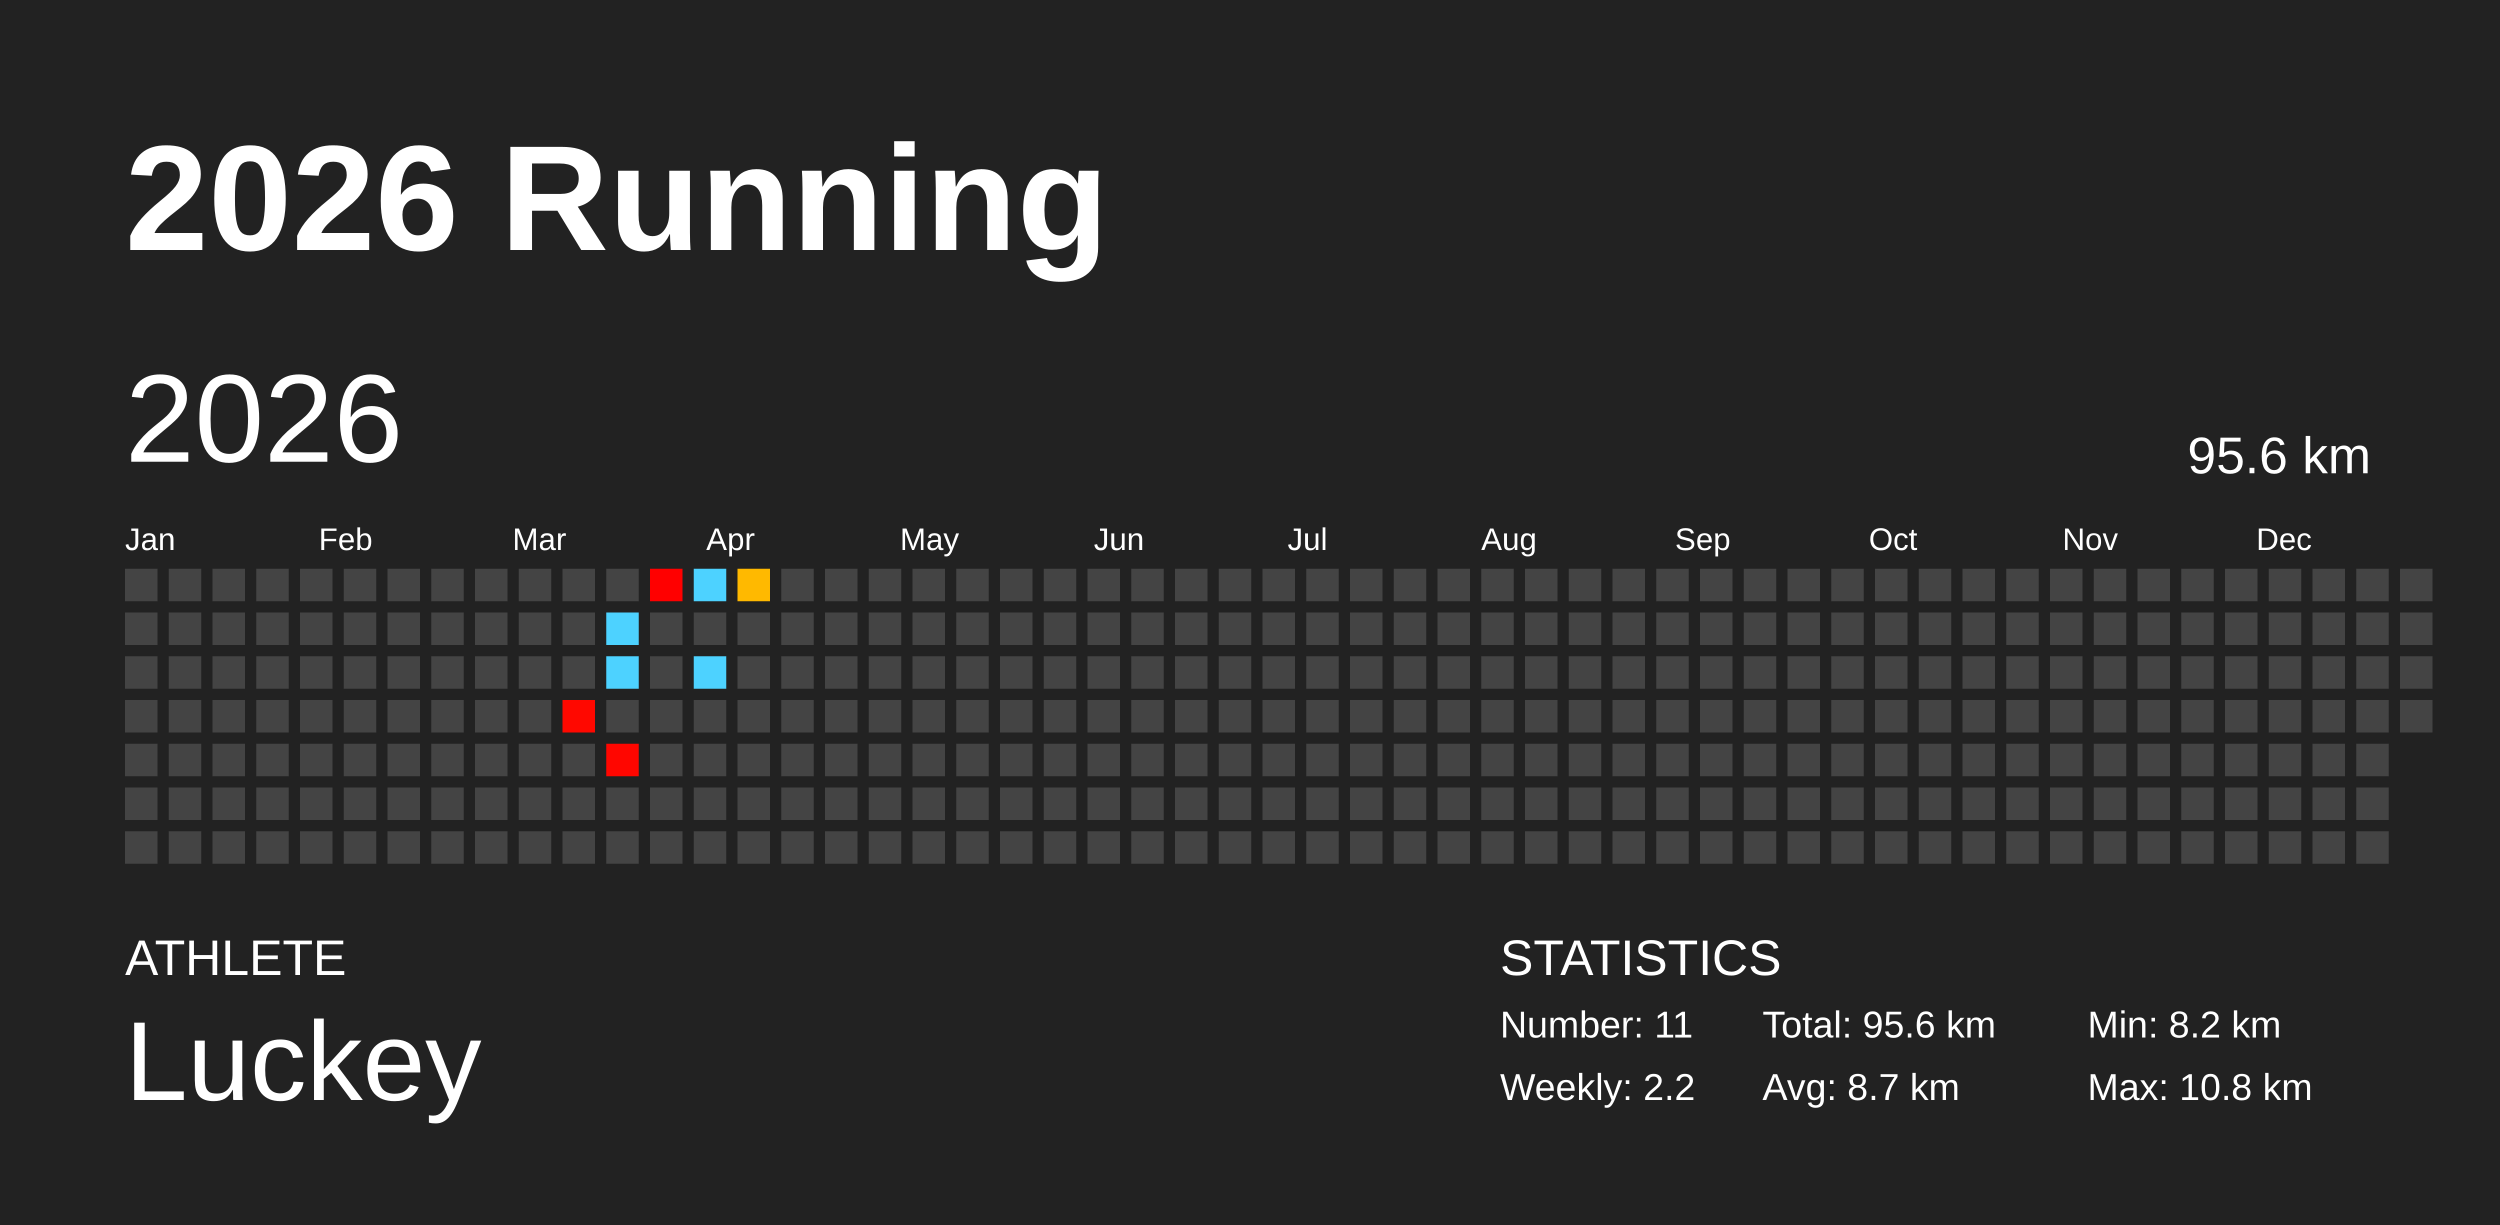
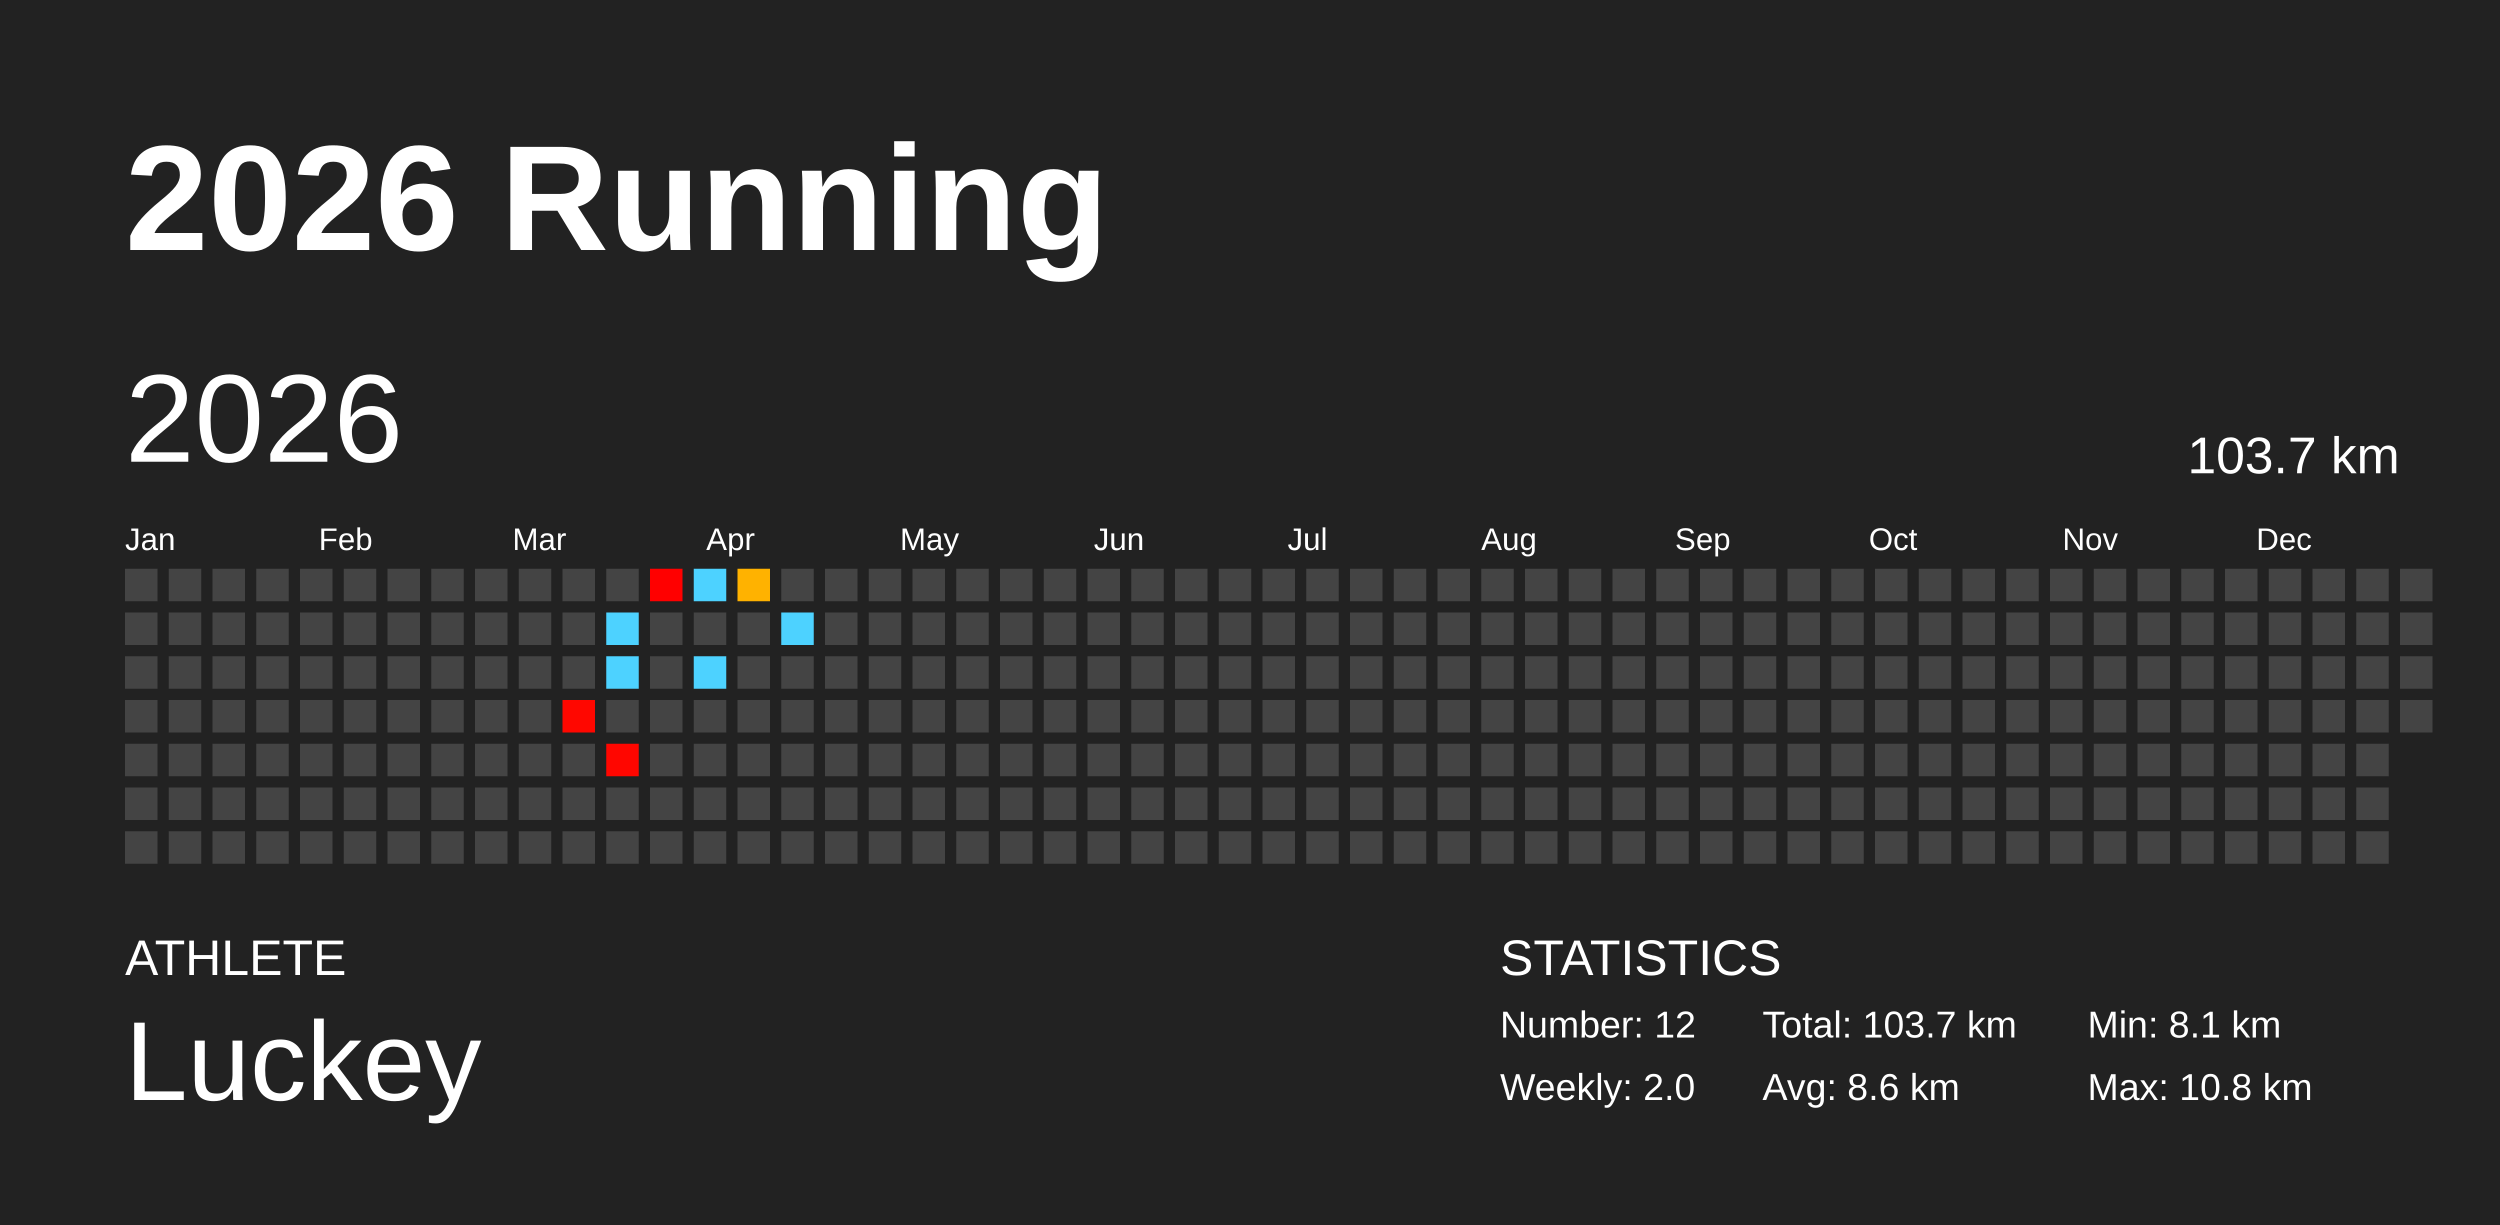
<svg xmlns="http://www.w3.org/2000/svg" baseProfile="full" height="98mm" version="1.1" viewBox="0,0,200,98" width="200mm">
  <defs />
  <rect fill="#222222" height="98" width="200" x="0" y="0" />
  <text fill="#FFFFFF" style="font-size:12px; font-family:Arial; font-weight:bold;" x="10" y="20">2026 Running</text>
  <text fill="#FFFFFF" style="font-size:4px; font-family:Arial" x="10" y="78">ATHLETE</text>
  <text fill="#FFFFFF" style="font-size:9px; font-family:Arial" x="10" y="88">Luckey</text>
  <text fill="#FFFFFF" style="font-size:4px; font-family:Arial" x="120" y="78">STATISTICS</text>
-   <text fill="#FFFFFF" style="font-size:3px; font-family:Arial" x="120" y="83">Number: 11</text>
-   <text fill="#FFFFFF" style="font-size:3px; font-family:Arial" x="120" y="88">Weekly: 2.2</text>
-   <text fill="#FFFFFF" style="font-size:3px; font-family:Arial" x="141" y="83">Total: 95.6 km</text>
-   <text fill="#FFFFFF" style="font-size:3px; font-family:Arial" x="141" y="88">Avg: 8.7 km</text>
-   <text fill="#FFFFFF" style="font-size:3px; font-family:Arial" x="167" y="83">Min: 8.2 km</text>
+   <text fill="#FFFFFF" style="font-size:3px; font-family:Arial" x="120" y="83">Number: 12</text>
+   <text fill="#FFFFFF" style="font-size:3px; font-family:Arial" x="120" y="88">Weekly: 2.0</text>
+   <text fill="#FFFFFF" style="font-size:3px; font-family:Arial" x="141" y="83">Total: 103.7 km</text>
+   <text fill="#FFFFFF" style="font-size:3px; font-family:Arial" x="141" y="88">Avg: 8.6 km</text>
+   <text fill="#FFFFFF" style="font-size:3px; font-family:Arial" x="167" y="83">Min: 8.1 km</text>
  <text fill="#FFFFFF" style="font-size:3px; font-family:Arial" x="167" y="88">Max: 10.8 km</text>
  <text dominant-baseline="hanging" fill="#FFFFFF" style="font-size:10.0px; font-family:Arial;" x="10" y="30">2026</text>
-   <text dominant-baseline="hanging" fill="#FFFFFF" style="font-size:4.125px; font-family:Arial;" x="175" y="35">95.6 km</text>
+   <text dominant-baseline="hanging" fill="#FFFFFF" style="font-size:4.125px; font-family:Arial;" x="175" y="35">103.7 km</text>
  <text fill="#FFFFFF" style="font-size:2.5px; font-family:Arial" x="10.0" y="44">Jan</text>
  <text fill="#FFFFFF" style="font-size:2.5px; font-family:Arial" x="25.5" y="44">Feb</text>
  <text fill="#FFFFFF" style="font-size:2.5px; font-family:Arial" x="41.0" y="44">Mar</text>
  <text fill="#FFFFFF" style="font-size:2.5px; font-family:Arial" x="56.5" y="44">Apr</text>
  <text fill="#FFFFFF" style="font-size:2.5px; font-family:Arial" x="72.0" y="44">May</text>
  <text fill="#FFFFFF" style="font-size:2.5px; font-family:Arial" x="87.5" y="44">Jun</text>
  <text fill="#FFFFFF" style="font-size:2.5px; font-family:Arial" x="103.0" y="44">Jul</text>
  <text fill="#FFFFFF" style="font-size:2.5px; font-family:Arial" x="118.5" y="44">Aug</text>
  <text fill="#FFFFFF" style="font-size:2.5px; font-family:Arial" x="134.0" y="44">Sep</text>
  <text fill="#FFFFFF" style="font-size:2.5px; font-family:Arial" x="149.5" y="44">Oct</text>
  <text fill="#FFFFFF" style="font-size:2.5px; font-family:Arial" x="165.0" y="44">Nov</text>
  <text fill="#FFFFFF" style="font-size:2.5px; font-family:Arial" x="180.5" y="44">Dec</text>
  <rect fill="#444444" height="2.6" width="2.6" x="10.0" y="45.5" />
  <rect fill="#444444" height="2.6" width="2.6" x="10.0" y="49.0" />
  <rect fill="#444444" height="2.6" width="2.6" x="10.0" y="52.5" />
  <rect fill="#444444" height="2.6" width="2.6" x="10.0" y="56.0" />
  <rect fill="#444444" height="2.6" width="2.6" x="10.0" y="59.5" />
  <rect fill="#444444" height="2.6" width="2.6" x="10.0" y="63.0" />
  <rect fill="#444444" height="2.6" width="2.6" x="10.0" y="66.5" />
  <rect fill="#444444" height="2.6" width="2.6" x="13.5" y="45.5" />
  <rect fill="#444444" height="2.6" width="2.6" x="13.5" y="49.0" />
  <rect fill="#444444" height="2.6" width="2.6" x="13.5" y="52.5" />
  <rect fill="#444444" height="2.6" width="2.6" x="13.5" y="56.0" />
  <rect fill="#444444" height="2.6" width="2.6" x="13.5" y="59.5" />
  <rect fill="#444444" height="2.6" width="2.6" x="13.5" y="63.0" />
  <rect fill="#444444" height="2.6" width="2.6" x="13.5" y="66.5" />
  <rect fill="#444444" height="2.6" width="2.6" x="17.0" y="45.5" />
  <rect fill="#444444" height="2.6" width="2.6" x="17.0" y="49.0" />
  <rect fill="#444444" height="2.6" width="2.6" x="17.0" y="52.5" />
  <rect fill="#444444" height="2.6" width="2.6" x="17.0" y="56.0" />
  <rect fill="#444444" height="2.6" width="2.6" x="17.0" y="59.5" />
  <rect fill="#444444" height="2.6" width="2.6" x="17.0" y="63.0" />
  <rect fill="#444444" height="2.6" width="2.6" x="17.0" y="66.5" />
  <rect fill="#444444" height="2.6" width="2.6" x="20.5" y="45.5" />
  <rect fill="#444444" height="2.6" width="2.6" x="20.5" y="49.0" />
  <rect fill="#444444" height="2.6" width="2.6" x="20.5" y="52.5" />
  <rect fill="#444444" height="2.6" width="2.6" x="20.5" y="56.0" />
  <rect fill="#444444" height="2.6" width="2.6" x="20.5" y="59.5" />
  <rect fill="#444444" height="2.6" width="2.6" x="20.5" y="63.0" />
  <rect fill="#444444" height="2.6" width="2.6" x="20.5" y="66.5" />
  <rect fill="#444444" height="2.6" width="2.6" x="24.0" y="45.5" />
  <rect fill="#444444" height="2.6" width="2.6" x="24.0" y="49.0" />
  <rect fill="#444444" height="2.6" width="2.6" x="24.0" y="52.5" />
  <rect fill="#444444" height="2.6" width="2.6" x="24.0" y="56.0" />
  <rect fill="#444444" height="2.6" width="2.6" x="24.0" y="59.5" />
  <rect fill="#444444" height="2.6" width="2.6" x="24.0" y="63.0" />
  <rect fill="#444444" height="2.6" width="2.6" x="24.0" y="66.5" />
  <rect fill="#444444" height="2.6" width="2.6" x="27.5" y="45.5" />
  <rect fill="#444444" height="2.6" width="2.6" x="27.5" y="49.0" />
  <rect fill="#444444" height="2.6" width="2.6" x="27.5" y="52.5" />
  <rect fill="#444444" height="2.6" width="2.6" x="27.5" y="56.0" />
  <rect fill="#444444" height="2.6" width="2.6" x="27.5" y="59.5" />
  <rect fill="#444444" height="2.6" width="2.6" x="27.5" y="63.0" />
  <rect fill="#444444" height="2.6" width="2.6" x="27.5" y="66.5" />
  <rect fill="#444444" height="2.6" width="2.6" x="31.0" y="45.5" />
  <rect fill="#444444" height="2.6" width="2.6" x="31.0" y="49.0" />
  <rect fill="#444444" height="2.6" width="2.6" x="31.0" y="52.5" />
  <rect fill="#444444" height="2.6" width="2.6" x="31.0" y="56.0" />
  <rect fill="#444444" height="2.6" width="2.6" x="31.0" y="59.5" />
  <rect fill="#444444" height="2.6" width="2.6" x="31.0" y="63.0" />
  <rect fill="#444444" height="2.6" width="2.6" x="31.0" y="66.5" />
  <rect fill="#444444" height="2.6" width="2.6" x="34.5" y="45.5" />
  <rect fill="#444444" height="2.6" width="2.6" x="34.5" y="49.0" />
  <rect fill="#444444" height="2.6" width="2.6" x="34.5" y="52.5" />
  <rect fill="#444444" height="2.6" width="2.6" x="34.5" y="56.0" />
  <rect fill="#444444" height="2.6" width="2.6" x="34.5" y="59.5" />
  <rect fill="#444444" height="2.6" width="2.6" x="34.5" y="63.0" />
  <rect fill="#444444" height="2.6" width="2.6" x="34.5" y="66.5" />
  <rect fill="#444444" height="2.6" width="2.6" x="38.0" y="45.5" />
  <rect fill="#444444" height="2.6" width="2.6" x="38.0" y="49.0" />
  <rect fill="#444444" height="2.6" width="2.6" x="38.0" y="52.5" />
  <rect fill="#444444" height="2.6" width="2.6" x="38.0" y="56.0" />
  <rect fill="#444444" height="2.6" width="2.6" x="38.0" y="59.5" />
  <rect fill="#444444" height="2.6" width="2.6" x="38.0" y="63.0" />
  <rect fill="#444444" height="2.6" width="2.6" x="38.0" y="66.5" />
  <rect fill="#444444" height="2.6" width="2.6" x="41.5" y="45.5" />
  <rect fill="#444444" height="2.6" width="2.6" x="41.5" y="49.0" />
  <rect fill="#444444" height="2.6" width="2.6" x="41.5" y="52.5" />
  <rect fill="#444444" height="2.6" width="2.6" x="41.5" y="56.0" />
  <rect fill="#444444" height="2.6" width="2.6" x="41.5" y="59.5" />
  <rect fill="#444444" height="2.6" width="2.6" x="41.5" y="63.0" />
  <rect fill="#444444" height="2.6" width="2.6" x="41.5" y="66.5" />
  <rect fill="#444444" height="2.6" width="2.6" x="45.0" y="45.5" />
  <rect fill="#444444" height="2.6" width="2.6" x="45.0" y="49.0" />
  <rect fill="#444444" height="2.6" width="2.6" x="45.0" y="52.5" />
-   <rect fill="#ff0800" height="2.6" width="2.6" x="45.0" y="56.0" />
+   <rect fill="#ff0700" height="2.6" width="2.6" x="45.0" y="56.0" />
  <rect fill="#444444" height="2.6" width="2.6" x="45.0" y="59.5" />
  <rect fill="#444444" height="2.6" width="2.6" x="45.0" y="63.0" />
  <rect fill="#444444" height="2.6" width="2.6" x="45.0" y="66.5" />
  <rect fill="#444444" height="2.6" width="2.6" x="48.5" y="45.5" />
  <rect fill="#4dd2ff" height="2.6" width="2.6" x="48.5" y="49.0" />
  <rect fill="#4dd2ff" height="2.6" width="2.6" x="48.5" y="52.5" />
  <rect fill="#444444" height="2.6" width="2.6" x="48.5" y="56.0" />
  <rect fill="#ff0600" height="2.6" width="2.6" x="48.5" y="59.5" />
  <rect fill="#444444" height="2.6" width="2.6" x="48.5" y="63.0" />
  <rect fill="#444444" height="2.6" width="2.6" x="48.5" y="66.5" />
  <rect fill="#ff0000" height="2.6" width="2.6" x="52.0" y="45.5" />
  <rect fill="#444444" height="2.6" width="2.6" x="52.0" y="49.0" />
  <rect fill="#444444" height="2.6" width="2.6" x="52.0" y="52.5" />
  <rect fill="#444444" height="2.6" width="2.6" x="52.0" y="56.0" />
  <rect fill="#444444" height="2.6" width="2.6" x="52.0" y="59.5" />
  <rect fill="#444444" height="2.6" width="2.6" x="52.0" y="63.0" />
  <rect fill="#444444" height="2.6" width="2.6" x="52.0" y="66.5" />
  <rect fill="#4dd2ff" height="2.6" width="2.6" x="55.5" y="45.5" />
  <rect fill="#444444" height="2.6" width="2.6" x="55.5" y="49.0" />
  <rect fill="#4dd2ff" height="2.6" width="2.6" x="55.5" y="52.5" />
  <rect fill="#444444" height="2.6" width="2.6" x="55.5" y="56.0" />
  <rect fill="#444444" height="2.6" width="2.6" x="55.5" y="59.5" />
  <rect fill="#444444" height="2.6" width="2.6" x="55.5" y="63.0" />
  <rect fill="#444444" height="2.6" width="2.6" x="55.5" y="66.5" />
-   <rect fill="#ffb900" height="2.6" width="2.6" x="59.0" y="45.5" />
+   <rect fill="#ffb200" height="2.6" width="2.6" x="59.0" y="45.5" />
  <rect fill="#444444" height="2.6" width="2.6" x="59.0" y="49.0" />
  <rect fill="#444444" height="2.6" width="2.6" x="59.0" y="52.5" />
  <rect fill="#444444" height="2.6" width="2.6" x="59.0" y="56.0" />
  <rect fill="#444444" height="2.6" width="2.6" x="59.0" y="59.5" />
  <rect fill="#444444" height="2.6" width="2.6" x="59.0" y="63.0" />
  <rect fill="#444444" height="2.6" width="2.6" x="59.0" y="66.5" />
  <rect fill="#444444" height="2.6" width="2.6" x="62.5" y="45.5" />
-   <rect fill="#444444" height="2.6" width="2.6" x="62.5" y="49.0" />
+   <rect fill="#4dd2ff" height="2.6" width="2.6" x="62.5" y="49.0" />
  <rect fill="#444444" height="2.6" width="2.6" x="62.5" y="52.5" />
  <rect fill="#444444" height="2.6" width="2.6" x="62.5" y="56.0" />
  <rect fill="#444444" height="2.6" width="2.6" x="62.5" y="59.5" />
  <rect fill="#444444" height="2.6" width="2.6" x="62.5" y="63.0" />
  <rect fill="#444444" height="2.6" width="2.6" x="62.5" y="66.5" />
  <rect fill="#444444" height="2.6" width="2.6" x="66.0" y="45.5" />
  <rect fill="#444444" height="2.6" width="2.6" x="66.0" y="49.0" />
  <rect fill="#444444" height="2.6" width="2.6" x="66.0" y="52.5" />
  <rect fill="#444444" height="2.6" width="2.6" x="66.0" y="56.0" />
  <rect fill="#444444" height="2.6" width="2.6" x="66.0" y="59.5" />
  <rect fill="#444444" height="2.6" width="2.6" x="66.0" y="63.0" />
  <rect fill="#444444" height="2.6" width="2.6" x="66.0" y="66.5" />
  <rect fill="#444444" height="2.6" width="2.6" x="69.5" y="45.5" />
  <rect fill="#444444" height="2.6" width="2.6" x="69.5" y="49.0" />
  <rect fill="#444444" height="2.6" width="2.6" x="69.5" y="52.5" />
  <rect fill="#444444" height="2.6" width="2.6" x="69.5" y="56.0" />
  <rect fill="#444444" height="2.6" width="2.6" x="69.5" y="59.5" />
  <rect fill="#444444" height="2.6" width="2.6" x="69.5" y="63.0" />
  <rect fill="#444444" height="2.6" width="2.6" x="69.5" y="66.5" />
  <rect fill="#444444" height="2.6" width="2.6" x="73.0" y="45.5" />
  <rect fill="#444444" height="2.6" width="2.6" x="73.0" y="49.0" />
  <rect fill="#444444" height="2.6" width="2.6" x="73.0" y="52.5" />
  <rect fill="#444444" height="2.6" width="2.6" x="73.0" y="56.0" />
  <rect fill="#444444" height="2.6" width="2.6" x="73.0" y="59.5" />
  <rect fill="#444444" height="2.6" width="2.6" x="73.0" y="63.0" />
  <rect fill="#444444" height="2.6" width="2.6" x="73.0" y="66.5" />
  <rect fill="#444444" height="2.6" width="2.6" x="76.5" y="45.5" />
  <rect fill="#444444" height="2.6" width="2.6" x="76.5" y="49.0" />
  <rect fill="#444444" height="2.6" width="2.6" x="76.5" y="52.5" />
  <rect fill="#444444" height="2.6" width="2.6" x="76.5" y="56.0" />
  <rect fill="#444444" height="2.6" width="2.6" x="76.5" y="59.5" />
  <rect fill="#444444" height="2.6" width="2.6" x="76.5" y="63.0" />
  <rect fill="#444444" height="2.6" width="2.6" x="76.5" y="66.5" />
  <rect fill="#444444" height="2.6" width="2.6" x="80.0" y="45.5" />
  <rect fill="#444444" height="2.6" width="2.6" x="80.0" y="49.0" />
  <rect fill="#444444" height="2.6" width="2.6" x="80.0" y="52.5" />
  <rect fill="#444444" height="2.6" width="2.6" x="80.0" y="56.0" />
  <rect fill="#444444" height="2.6" width="2.6" x="80.0" y="59.5" />
  <rect fill="#444444" height="2.6" width="2.6" x="80.0" y="63.0" />
  <rect fill="#444444" height="2.6" width="2.6" x="80.0" y="66.5" />
  <rect fill="#444444" height="2.6" width="2.6" x="83.5" y="45.5" />
  <rect fill="#444444" height="2.6" width="2.6" x="83.5" y="49.0" />
  <rect fill="#444444" height="2.6" width="2.6" x="83.5" y="52.5" />
  <rect fill="#444444" height="2.6" width="2.6" x="83.5" y="56.0" />
  <rect fill="#444444" height="2.6" width="2.6" x="83.5" y="59.5" />
  <rect fill="#444444" height="2.6" width="2.6" x="83.5" y="63.0" />
  <rect fill="#444444" height="2.6" width="2.6" x="83.5" y="66.5" />
  <rect fill="#444444" height="2.6" width="2.6" x="87.0" y="45.5" />
  <rect fill="#444444" height="2.6" width="2.6" x="87.0" y="49.0" />
  <rect fill="#444444" height="2.6" width="2.6" x="87.0" y="52.5" />
  <rect fill="#444444" height="2.6" width="2.6" x="87.0" y="56.0" />
  <rect fill="#444444" height="2.6" width="2.6" x="87.0" y="59.5" />
  <rect fill="#444444" height="2.6" width="2.6" x="87.0" y="63.0" />
  <rect fill="#444444" height="2.6" width="2.6" x="87.0" y="66.5" />
  <rect fill="#444444" height="2.6" width="2.6" x="90.5" y="45.5" />
  <rect fill="#444444" height="2.6" width="2.6" x="90.5" y="49.0" />
  <rect fill="#444444" height="2.6" width="2.6" x="90.5" y="52.5" />
  <rect fill="#444444" height="2.6" width="2.6" x="90.5" y="56.0" />
  <rect fill="#444444" height="2.6" width="2.6" x="90.5" y="59.5" />
  <rect fill="#444444" height="2.6" width="2.6" x="90.5" y="63.0" />
  <rect fill="#444444" height="2.6" width="2.6" x="90.5" y="66.5" />
  <rect fill="#444444" height="2.6" width="2.6" x="94.0" y="45.5" />
  <rect fill="#444444" height="2.6" width="2.6" x="94.0" y="49.0" />
  <rect fill="#444444" height="2.6" width="2.6" x="94.0" y="52.5" />
  <rect fill="#444444" height="2.6" width="2.6" x="94.0" y="56.0" />
  <rect fill="#444444" height="2.6" width="2.6" x="94.0" y="59.5" />
  <rect fill="#444444" height="2.6" width="2.6" x="94.0" y="63.0" />
  <rect fill="#444444" height="2.6" width="2.6" x="94.0" y="66.5" />
  <rect fill="#444444" height="2.6" width="2.6" x="97.5" y="45.5" />
  <rect fill="#444444" height="2.6" width="2.6" x="97.5" y="49.0" />
  <rect fill="#444444" height="2.6" width="2.6" x="97.5" y="52.5" />
  <rect fill="#444444" height="2.6" width="2.6" x="97.5" y="56.0" />
  <rect fill="#444444" height="2.6" width="2.6" x="97.5" y="59.5" />
  <rect fill="#444444" height="2.6" width="2.6" x="97.5" y="63.0" />
  <rect fill="#444444" height="2.6" width="2.6" x="97.5" y="66.5" />
  <rect fill="#444444" height="2.6" width="2.6" x="101.0" y="45.5" />
  <rect fill="#444444" height="2.6" width="2.6" x="101.0" y="49.0" />
  <rect fill="#444444" height="2.6" width="2.6" x="101.0" y="52.5" />
  <rect fill="#444444" height="2.6" width="2.6" x="101.0" y="56.0" />
  <rect fill="#444444" height="2.6" width="2.6" x="101.0" y="59.5" />
  <rect fill="#444444" height="2.6" width="2.6" x="101.0" y="63.0" />
  <rect fill="#444444" height="2.6" width="2.6" x="101.0" y="66.5" />
  <rect fill="#444444" height="2.6" width="2.6" x="104.5" y="45.5" />
  <rect fill="#444444" height="2.6" width="2.6" x="104.5" y="49.0" />
  <rect fill="#444444" height="2.6" width="2.6" x="104.5" y="52.5" />
  <rect fill="#444444" height="2.6" width="2.6" x="104.5" y="56.0" />
  <rect fill="#444444" height="2.6" width="2.6" x="104.5" y="59.5" />
  <rect fill="#444444" height="2.6" width="2.6" x="104.5" y="63.0" />
  <rect fill="#444444" height="2.6" width="2.6" x="104.5" y="66.5" />
  <rect fill="#444444" height="2.6" width="2.6" x="108.0" y="45.5" />
  <rect fill="#444444" height="2.6" width="2.6" x="108.0" y="49.0" />
  <rect fill="#444444" height="2.6" width="2.6" x="108.0" y="52.5" />
  <rect fill="#444444" height="2.6" width="2.6" x="108.0" y="56.0" />
  <rect fill="#444444" height="2.6" width="2.6" x="108.0" y="59.5" />
  <rect fill="#444444" height="2.6" width="2.6" x="108.0" y="63.0" />
  <rect fill="#444444" height="2.6" width="2.6" x="108.0" y="66.5" />
  <rect fill="#444444" height="2.6" width="2.6" x="111.5" y="45.5" />
  <rect fill="#444444" height="2.6" width="2.6" x="111.5" y="49.0" />
  <rect fill="#444444" height="2.6" width="2.6" x="111.5" y="52.5" />
  <rect fill="#444444" height="2.6" width="2.6" x="111.5" y="56.0" />
  <rect fill="#444444" height="2.6" width="2.6" x="111.5" y="59.5" />
  <rect fill="#444444" height="2.6" width="2.6" x="111.5" y="63.0" />
  <rect fill="#444444" height="2.6" width="2.6" x="111.5" y="66.5" />
  <rect fill="#444444" height="2.6" width="2.6" x="115.0" y="45.5" />
  <rect fill="#444444" height="2.6" width="2.6" x="115.0" y="49.0" />
  <rect fill="#444444" height="2.6" width="2.6" x="115.0" y="52.5" />
  <rect fill="#444444" height="2.6" width="2.6" x="115.0" y="56.0" />
  <rect fill="#444444" height="2.6" width="2.6" x="115.0" y="59.5" />
  <rect fill="#444444" height="2.6" width="2.6" x="115.0" y="63.0" />
  <rect fill="#444444" height="2.6" width="2.6" x="115.0" y="66.5" />
  <rect fill="#444444" height="2.6" width="2.6" x="118.5" y="45.5" />
  <rect fill="#444444" height="2.6" width="2.6" x="118.5" y="49.0" />
  <rect fill="#444444" height="2.6" width="2.6" x="118.5" y="52.5" />
  <rect fill="#444444" height="2.6" width="2.6" x="118.5" y="56.0" />
  <rect fill="#444444" height="2.6" width="2.6" x="118.5" y="59.5" />
  <rect fill="#444444" height="2.6" width="2.6" x="118.5" y="63.0" />
  <rect fill="#444444" height="2.6" width="2.6" x="118.5" y="66.5" />
  <rect fill="#444444" height="2.6" width="2.6" x="122.0" y="45.5" />
  <rect fill="#444444" height="2.6" width="2.6" x="122.0" y="49.0" />
  <rect fill="#444444" height="2.6" width="2.6" x="122.0" y="52.5" />
  <rect fill="#444444" height="2.6" width="2.6" x="122.0" y="56.0" />
  <rect fill="#444444" height="2.6" width="2.6" x="122.0" y="59.5" />
  <rect fill="#444444" height="2.6" width="2.6" x="122.0" y="63.0" />
  <rect fill="#444444" height="2.6" width="2.6" x="122.0" y="66.5" />
  <rect fill="#444444" height="2.6" width="2.6" x="125.5" y="45.5" />
  <rect fill="#444444" height="2.6" width="2.6" x="125.5" y="49.0" />
  <rect fill="#444444" height="2.6" width="2.6" x="125.5" y="52.5" />
  <rect fill="#444444" height="2.6" width="2.6" x="125.5" y="56.0" />
  <rect fill="#444444" height="2.6" width="2.6" x="125.5" y="59.5" />
  <rect fill="#444444" height="2.6" width="2.6" x="125.5" y="63.0" />
  <rect fill="#444444" height="2.6" width="2.6" x="125.5" y="66.5" />
  <rect fill="#444444" height="2.6" width="2.6" x="129.0" y="45.5" />
  <rect fill="#444444" height="2.6" width="2.6" x="129.0" y="49.0" />
  <rect fill="#444444" height="2.6" width="2.6" x="129.0" y="52.5" />
  <rect fill="#444444" height="2.6" width="2.6" x="129.0" y="56.0" />
  <rect fill="#444444" height="2.6" width="2.6" x="129.0" y="59.5" />
  <rect fill="#444444" height="2.6" width="2.6" x="129.0" y="63.0" />
  <rect fill="#444444" height="2.6" width="2.6" x="129.0" y="66.5" />
  <rect fill="#444444" height="2.6" width="2.6" x="132.5" y="45.5" />
  <rect fill="#444444" height="2.6" width="2.6" x="132.5" y="49.0" />
  <rect fill="#444444" height="2.6" width="2.6" x="132.5" y="52.5" />
  <rect fill="#444444" height="2.6" width="2.6" x="132.5" y="56.0" />
  <rect fill="#444444" height="2.6" width="2.6" x="132.5" y="59.5" />
  <rect fill="#444444" height="2.6" width="2.6" x="132.5" y="63.0" />
  <rect fill="#444444" height="2.6" width="2.6" x="132.5" y="66.5" />
  <rect fill="#444444" height="2.6" width="2.6" x="136.0" y="45.5" />
  <rect fill="#444444" height="2.6" width="2.6" x="136.0" y="49.0" />
  <rect fill="#444444" height="2.6" width="2.6" x="136.0" y="52.5" />
  <rect fill="#444444" height="2.6" width="2.6" x="136.0" y="56.0" />
  <rect fill="#444444" height="2.6" width="2.6" x="136.0" y="59.5" />
  <rect fill="#444444" height="2.6" width="2.6" x="136.0" y="63.0" />
  <rect fill="#444444" height="2.6" width="2.6" x="136.0" y="66.5" />
  <rect fill="#444444" height="2.6" width="2.6" x="139.5" y="45.5" />
  <rect fill="#444444" height="2.6" width="2.6" x="139.5" y="49.0" />
  <rect fill="#444444" height="2.6" width="2.6" x="139.5" y="52.5" />
  <rect fill="#444444" height="2.6" width="2.6" x="139.5" y="56.0" />
  <rect fill="#444444" height="2.6" width="2.6" x="139.5" y="59.5" />
  <rect fill="#444444" height="2.6" width="2.6" x="139.5" y="63.0" />
  <rect fill="#444444" height="2.6" width="2.6" x="139.5" y="66.5" />
  <rect fill="#444444" height="2.6" width="2.6" x="143.0" y="45.5" />
  <rect fill="#444444" height="2.6" width="2.6" x="143.0" y="49.0" />
  <rect fill="#444444" height="2.6" width="2.6" x="143.0" y="52.5" />
  <rect fill="#444444" height="2.6" width="2.6" x="143.0" y="56.0" />
  <rect fill="#444444" height="2.6" width="2.6" x="143.0" y="59.5" />
  <rect fill="#444444" height="2.6" width="2.6" x="143.0" y="63.0" />
  <rect fill="#444444" height="2.6" width="2.6" x="143.0" y="66.5" />
  <rect fill="#444444" height="2.6" width="2.6" x="146.5" y="45.5" />
  <rect fill="#444444" height="2.6" width="2.6" x="146.5" y="49.0" />
  <rect fill="#444444" height="2.6" width="2.6" x="146.5" y="52.5" />
  <rect fill="#444444" height="2.6" width="2.6" x="146.5" y="56.0" />
  <rect fill="#444444" height="2.6" width="2.6" x="146.5" y="59.5" />
  <rect fill="#444444" height="2.6" width="2.6" x="146.5" y="63.0" />
  <rect fill="#444444" height="2.6" width="2.6" x="146.5" y="66.5" />
  <rect fill="#444444" height="2.6" width="2.6" x="150.0" y="45.5" />
  <rect fill="#444444" height="2.6" width="2.6" x="150.0" y="49.0" />
  <rect fill="#444444" height="2.6" width="2.6" x="150.0" y="52.5" />
  <rect fill="#444444" height="2.6" width="2.6" x="150.0" y="56.0" />
  <rect fill="#444444" height="2.6" width="2.6" x="150.0" y="59.5" />
  <rect fill="#444444" height="2.6" width="2.6" x="150.0" y="63.0" />
  <rect fill="#444444" height="2.6" width="2.6" x="150.0" y="66.5" />
  <rect fill="#444444" height="2.6" width="2.6" x="153.5" y="45.5" />
  <rect fill="#444444" height="2.6" width="2.6" x="153.5" y="49.0" />
  <rect fill="#444444" height="2.6" width="2.6" x="153.5" y="52.5" />
  <rect fill="#444444" height="2.6" width="2.6" x="153.5" y="56.0" />
  <rect fill="#444444" height="2.6" width="2.6" x="153.5" y="59.5" />
  <rect fill="#444444" height="2.6" width="2.6" x="153.5" y="63.0" />
  <rect fill="#444444" height="2.6" width="2.6" x="153.5" y="66.5" />
  <rect fill="#444444" height="2.6" width="2.6" x="157.0" y="45.5" />
  <rect fill="#444444" height="2.6" width="2.6" x="157.0" y="49.0" />
  <rect fill="#444444" height="2.6" width="2.6" x="157.0" y="52.5" />
  <rect fill="#444444" height="2.6" width="2.6" x="157.0" y="56.0" />
  <rect fill="#444444" height="2.6" width="2.6" x="157.0" y="59.5" />
  <rect fill="#444444" height="2.6" width="2.6" x="157.0" y="63.0" />
  <rect fill="#444444" height="2.6" width="2.6" x="157.0" y="66.5" />
  <rect fill="#444444" height="2.6" width="2.6" x="160.5" y="45.5" />
  <rect fill="#444444" height="2.6" width="2.6" x="160.5" y="49.0" />
  <rect fill="#444444" height="2.6" width="2.6" x="160.5" y="52.5" />
  <rect fill="#444444" height="2.6" width="2.6" x="160.5" y="56.0" />
  <rect fill="#444444" height="2.6" width="2.6" x="160.5" y="59.5" />
  <rect fill="#444444" height="2.6" width="2.6" x="160.5" y="63.0" />
  <rect fill="#444444" height="2.6" width="2.6" x="160.5" y="66.5" />
  <rect fill="#444444" height="2.6" width="2.6" x="164.0" y="45.5" />
  <rect fill="#444444" height="2.6" width="2.6" x="164.0" y="49.0" />
  <rect fill="#444444" height="2.6" width="2.6" x="164.0" y="52.5" />
  <rect fill="#444444" height="2.6" width="2.6" x="164.0" y="56.0" />
  <rect fill="#444444" height="2.6" width="2.6" x="164.0" y="59.5" />
  <rect fill="#444444" height="2.6" width="2.6" x="164.0" y="63.0" />
  <rect fill="#444444" height="2.6" width="2.6" x="164.0" y="66.5" />
  <rect fill="#444444" height="2.6" width="2.6" x="167.5" y="45.5" />
  <rect fill="#444444" height="2.6" width="2.6" x="167.5" y="49.0" />
  <rect fill="#444444" height="2.6" width="2.6" x="167.5" y="52.5" />
  <rect fill="#444444" height="2.6" width="2.6" x="167.5" y="56.0" />
  <rect fill="#444444" height="2.6" width="2.6" x="167.5" y="59.5" />
  <rect fill="#444444" height="2.6" width="2.6" x="167.5" y="63.0" />
  <rect fill="#444444" height="2.6" width="2.6" x="167.5" y="66.5" />
  <rect fill="#444444" height="2.6" width="2.6" x="171.0" y="45.5" />
  <rect fill="#444444" height="2.6" width="2.6" x="171.0" y="49.0" />
  <rect fill="#444444" height="2.6" width="2.6" x="171.0" y="52.5" />
  <rect fill="#444444" height="2.6" width="2.6" x="171.0" y="56.0" />
  <rect fill="#444444" height="2.6" width="2.6" x="171.0" y="59.5" />
  <rect fill="#444444" height="2.6" width="2.6" x="171.0" y="63.0" />
  <rect fill="#444444" height="2.6" width="2.6" x="171.0" y="66.5" />
  <rect fill="#444444" height="2.6" width="2.6" x="174.5" y="45.5" />
  <rect fill="#444444" height="2.6" width="2.6" x="174.5" y="49.0" />
  <rect fill="#444444" height="2.6" width="2.6" x="174.5" y="52.5" />
  <rect fill="#444444" height="2.6" width="2.6" x="174.5" y="56.0" />
  <rect fill="#444444" height="2.6" width="2.6" x="174.5" y="59.5" />
  <rect fill="#444444" height="2.6" width="2.6" x="174.5" y="63.0" />
  <rect fill="#444444" height="2.6" width="2.6" x="174.5" y="66.5" />
  <rect fill="#444444" height="2.6" width="2.6" x="178.0" y="45.5" />
  <rect fill="#444444" height="2.6" width="2.6" x="178.0" y="49.0" />
  <rect fill="#444444" height="2.6" width="2.6" x="178.0" y="52.5" />
  <rect fill="#444444" height="2.6" width="2.6" x="178.0" y="56.0" />
  <rect fill="#444444" height="2.6" width="2.6" x="178.0" y="59.5" />
  <rect fill="#444444" height="2.6" width="2.6" x="178.0" y="63.0" />
  <rect fill="#444444" height="2.6" width="2.6" x="178.0" y="66.5" />
  <rect fill="#444444" height="2.6" width="2.6" x="181.5" y="45.5" />
  <rect fill="#444444" height="2.6" width="2.6" x="181.5" y="49.0" />
  <rect fill="#444444" height="2.6" width="2.6" x="181.5" y="52.5" />
  <rect fill="#444444" height="2.6" width="2.6" x="181.5" y="56.0" />
  <rect fill="#444444" height="2.6" width="2.6" x="181.5" y="59.5" />
  <rect fill="#444444" height="2.6" width="2.6" x="181.5" y="63.0" />
  <rect fill="#444444" height="2.6" width="2.6" x="181.5" y="66.5" />
  <rect fill="#444444" height="2.6" width="2.6" x="185.0" y="45.5" />
  <rect fill="#444444" height="2.6" width="2.6" x="185.0" y="49.0" />
  <rect fill="#444444" height="2.6" width="2.6" x="185.0" y="52.5" />
  <rect fill="#444444" height="2.6" width="2.6" x="185.0" y="56.0" />
  <rect fill="#444444" height="2.6" width="2.6" x="185.0" y="59.5" />
  <rect fill="#444444" height="2.6" width="2.6" x="185.0" y="63.0" />
  <rect fill="#444444" height="2.6" width="2.6" x="185.0" y="66.5" />
  <rect fill="#444444" height="2.6" width="2.6" x="188.5" y="45.5" />
  <rect fill="#444444" height="2.6" width="2.6" x="188.5" y="49.0" />
  <rect fill="#444444" height="2.6" width="2.6" x="188.5" y="52.5" />
  <rect fill="#444444" height="2.6" width="2.6" x="188.5" y="56.0" />
  <rect fill="#444444" height="2.6" width="2.6" x="188.5" y="59.5" />
  <rect fill="#444444" height="2.6" width="2.6" x="188.5" y="63.0" />
  <rect fill="#444444" height="2.6" width="2.6" x="188.5" y="66.5" />
  <rect fill="#444444" height="2.6" width="2.6" x="192.0" y="45.5" />
  <rect fill="#444444" height="2.6" width="2.6" x="192.0" y="49.0" />
  <rect fill="#444444" height="2.6" width="2.6" x="192.0" y="52.5" />
  <rect fill="#444444" height="2.6" width="2.6" x="192.0" y="56.0" />
</svg>
